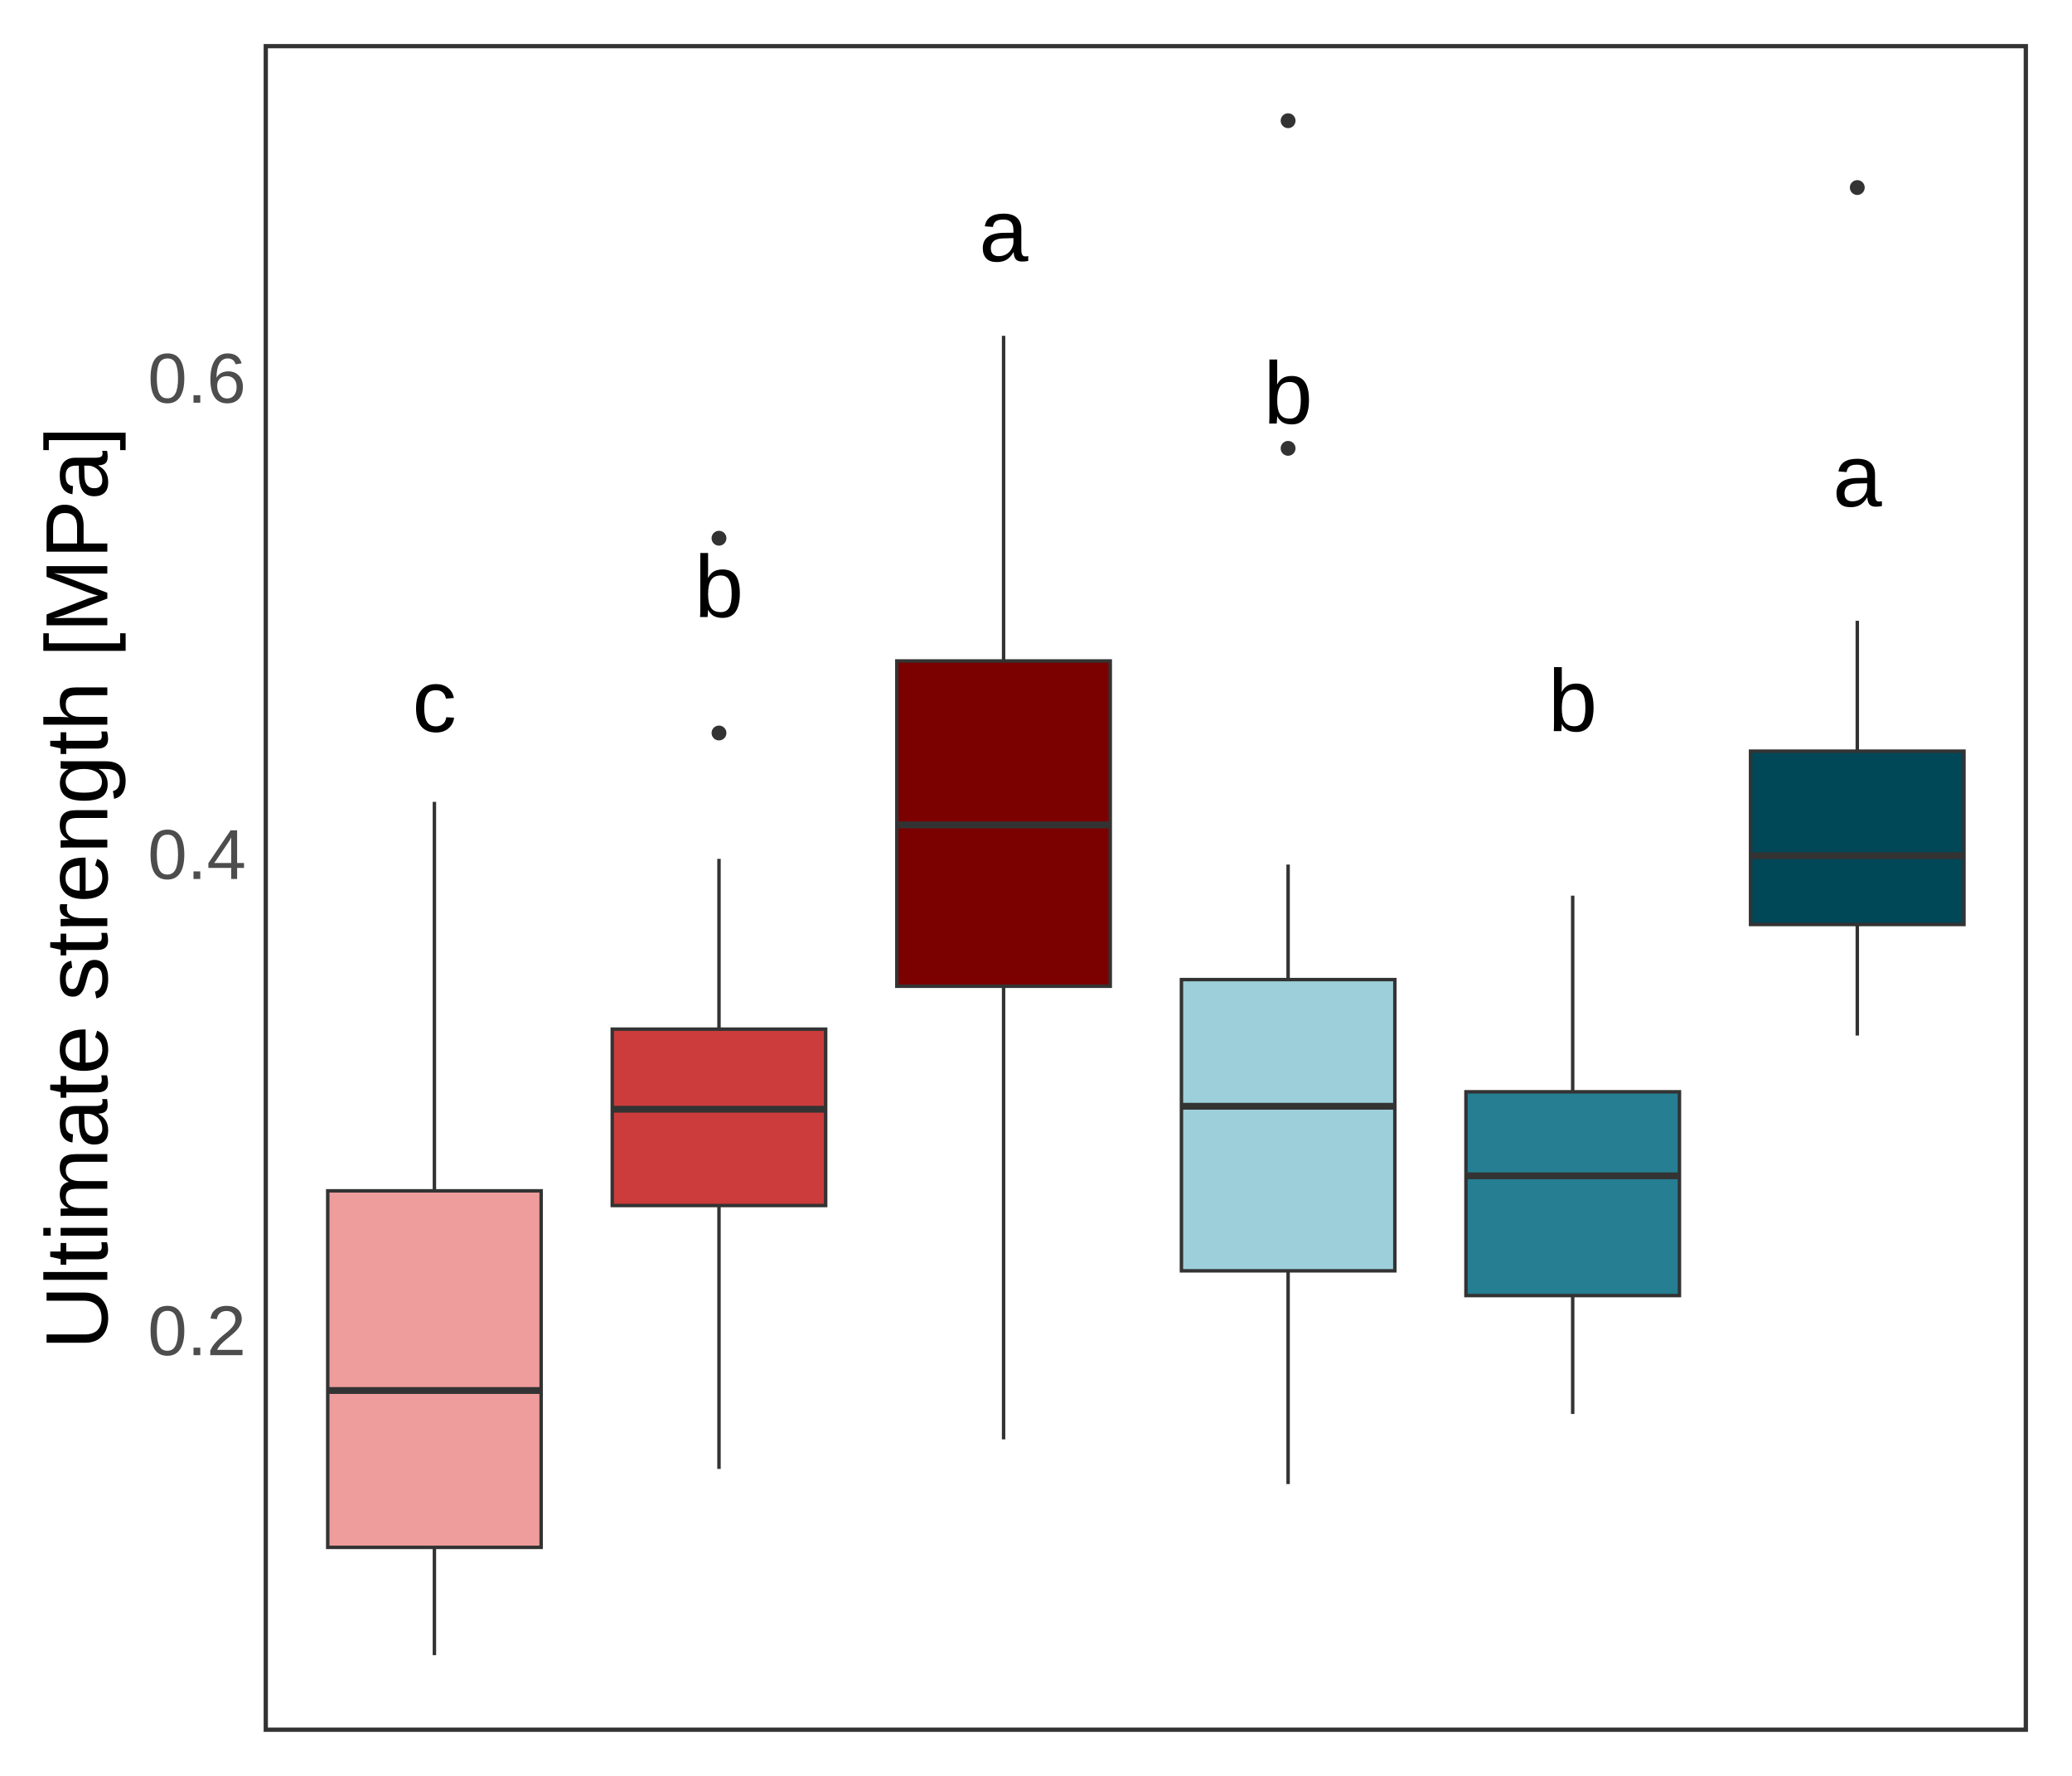
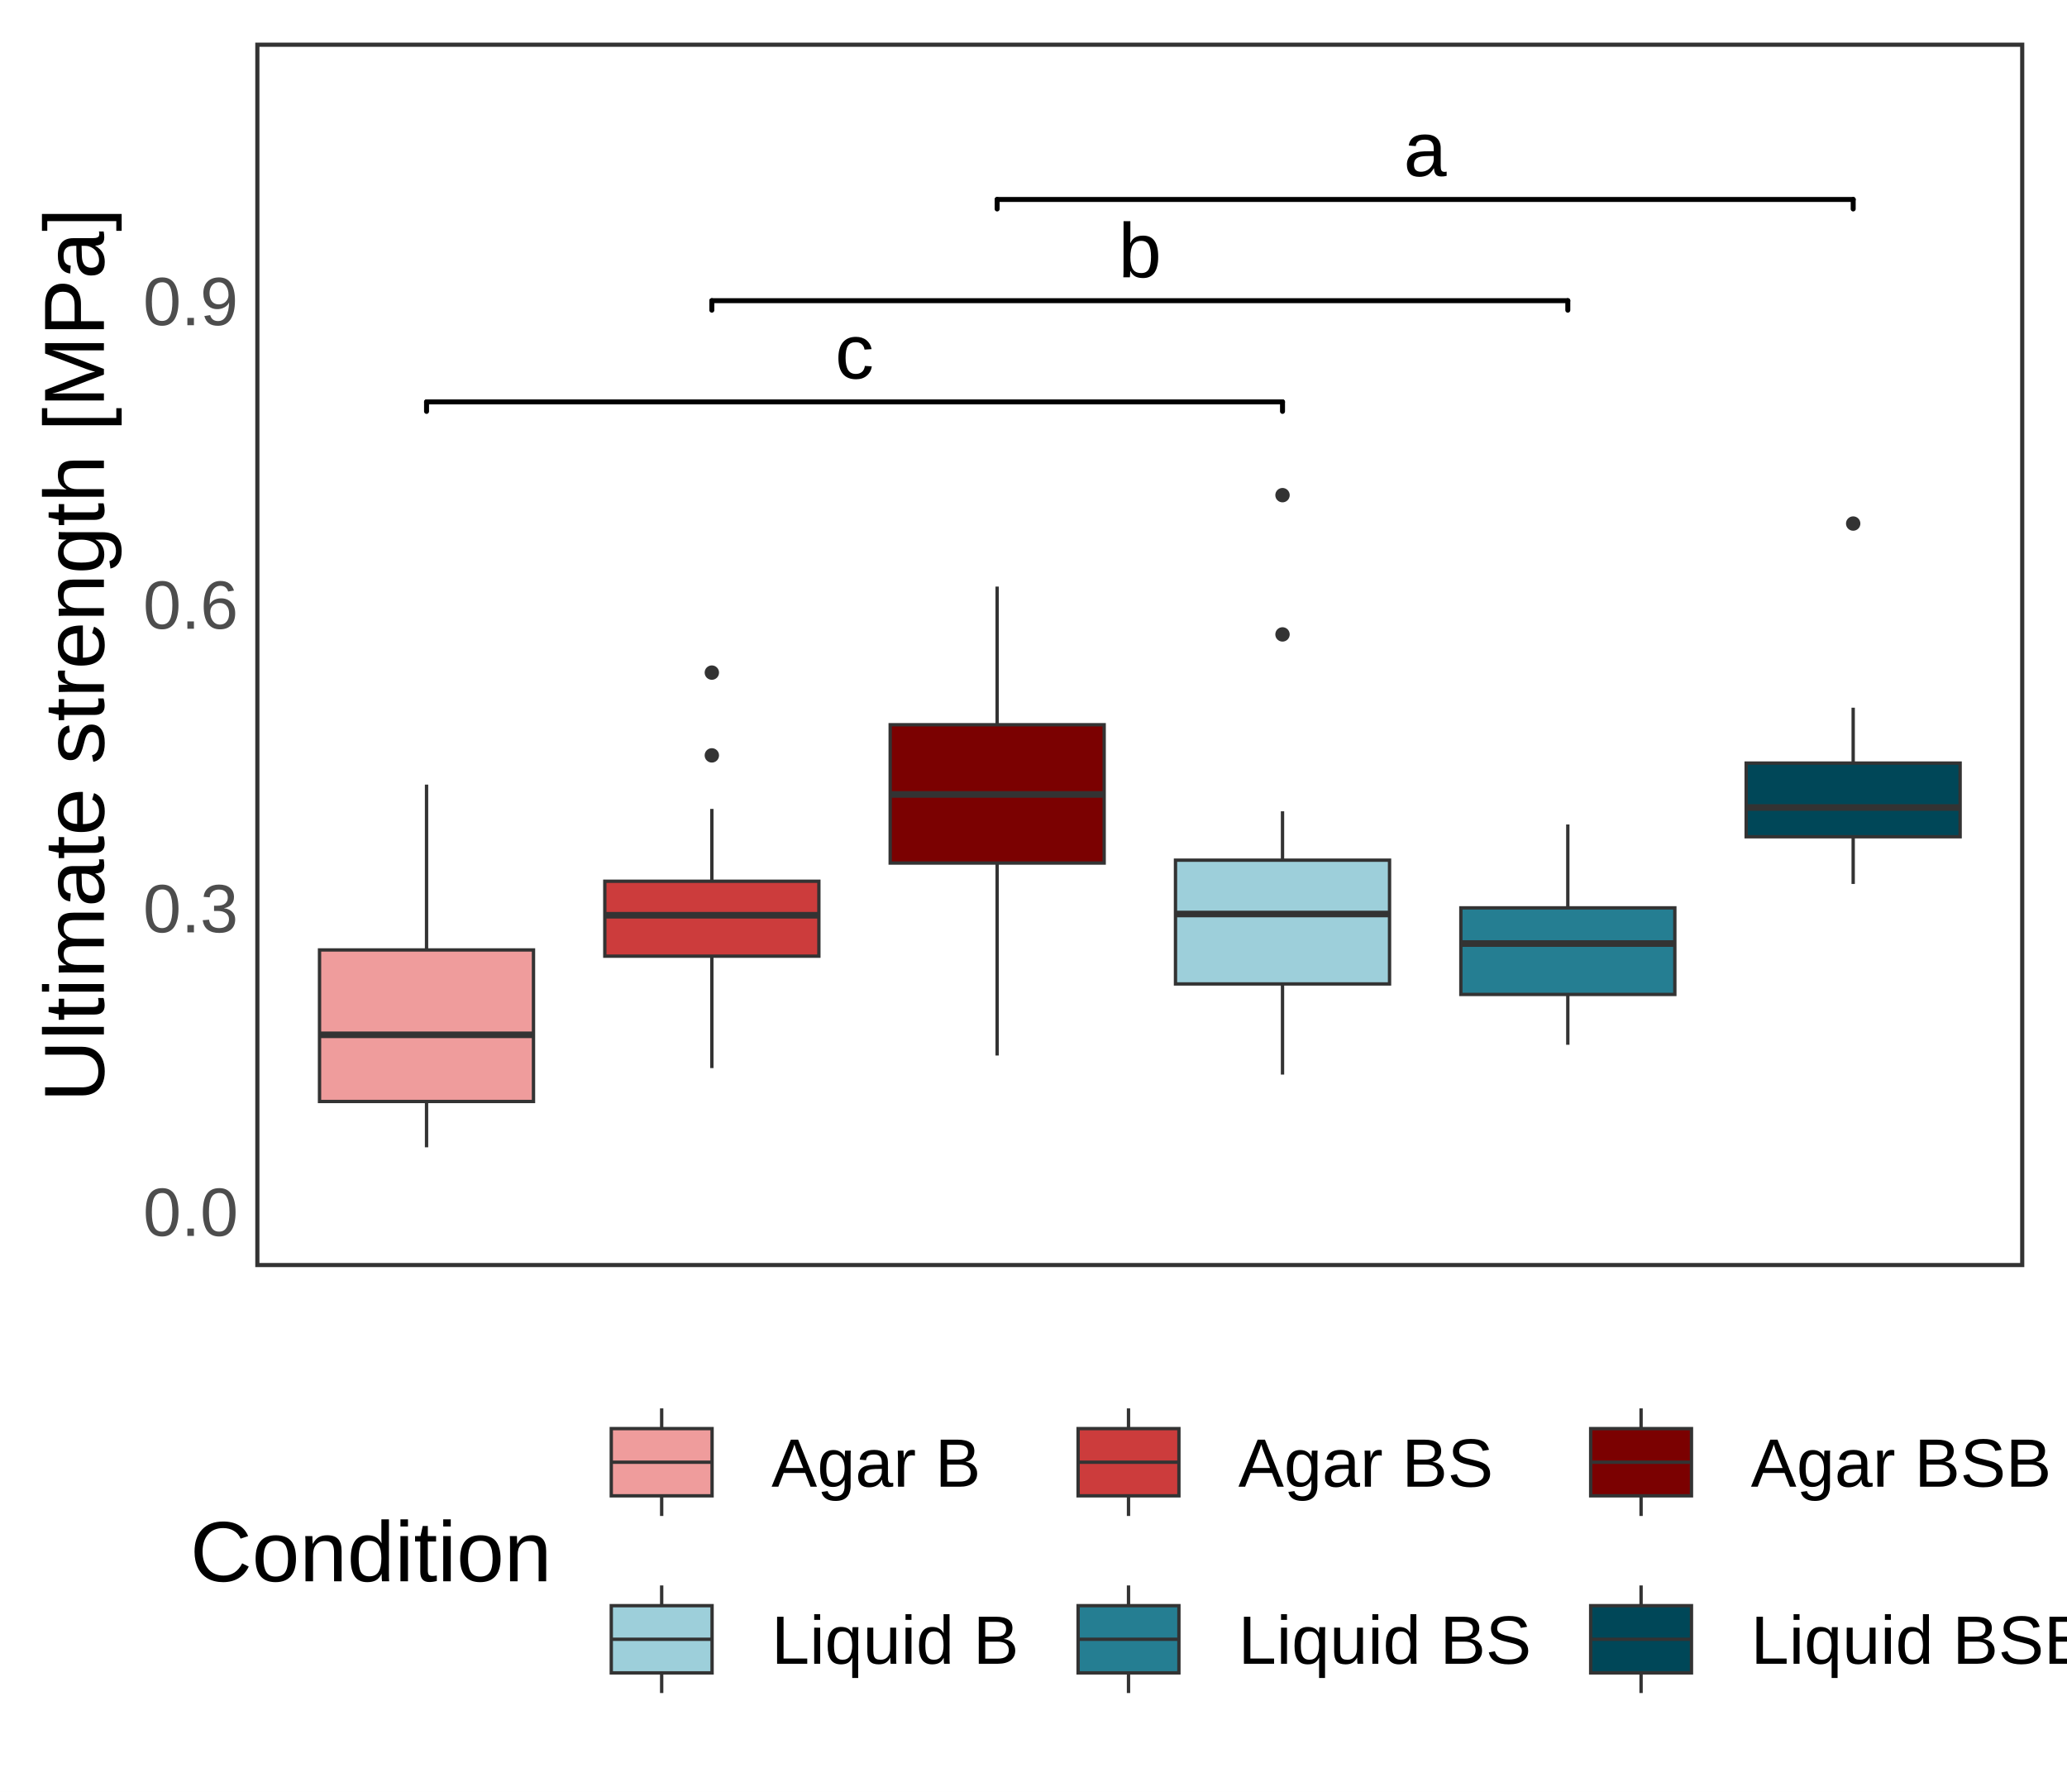
- <svg xmlns="http://www.w3.org/2000/svg" width="257.95pt" height="221.10pt" viewBox="0 0 257.95 221.10">
+ <svg xmlns="http://www.w3.org/2000/svg" width="265.75pt" height="230.31pt" viewBox="0 0 265.75 230.31">
  <g class="svglite">
    <defs>
      <style type="text/css">
    .svglite line, .svglite polyline, .svglite polygon, .svglite path, .svglite rect, .svglite circle {
      fill: none;
      stroke: #000000;
      stroke-linecap: round;
      stroke-linejoin: round;
      stroke-miterlimit: 10.00;
    }
    .svglite text {
      white-space: pre;
    }
    .svglite g.glyphgroup path {
      fill: inherit;
      stroke: none;
    }
  </style>
    </defs>
    <rect width="100%" height="100%" style="stroke: none; fill: #FFFFFF;" />
    <defs>
-       <clipPath id="cpMC4wMHwyNTcuOTV8MC4wMHwyMjEuMTA=">
-         <rect x="0.00" y="0.00" width="257.95" height="221.10" />
+       <clipPath id="cpMC4wMHwyNjUuNzV8MC4wMHwyMzAuMzE=">
+         <rect x="0.00" y="0.00" width="265.75" height="230.31" />
      </clipPath>
    </defs>
-     <g clip-path="url(#cpMC4wMHwyNTcuOTV8MC4wMHwyMjEuMTA=)">
-       <rect x="0" y="0.00" width="257.95" height="221.10" style="stroke-width: 1.07; stroke: #FFFFFF; fill: #FFFFFF;" />
+     <g clip-path="url(#cpMC4wMHwyNjUuNzV8MC4wMHwyMzAuMzE=)">
+       <rect x="0" y="0.00" width="265.75" height="230.31" style="stroke-width: 1.07; stroke: #FFFFFF; fill: #FFFFFF;" />
    </g>
    <defs>
-       <clipPath id="cpMzIuODJ8MjUyLjQ3fDUuNDh8MjE1LjYy">
-         <rect x="32.82" y="5.48" width="219.65" height="210.14" />
+       <clipPath id="cpMzIuODJ8MjYwLjI3fDUuNDh8MTYyLjg4">
+         <rect x="32.82" y="5.48" width="227.44" height="157.40" />
      </clipPath>
    </defs>
-     <g clip-path="url(#cpMzIuODJ8MjUyLjQ3fDUuNDh8MjE1LjYy)">
-       <rect x="32.82" y="5.48" width="219.65" height="210.14" style="stroke-width: 1.07; stroke: none; fill: #FFFFFF;" />
-       <line x1="54.08" y1="148.26" x2="54.08" y2="99.83" style="stroke-width: 0.43; stroke: #333333; stroke-linecap: butt;" />
-       <line x1="54.08" y1="192.65" x2="54.08" y2="206.07" style="stroke-width: 0.43; stroke: #333333; stroke-linecap: butt;" />
-       <polygon points="40.80,148.26 40.80,192.65 67.37,192.65 67.37,148.26 40.80,148.26 " style="stroke-width: 0.43; stroke: #333333; stroke-linecap: butt; stroke-linejoin: miter; fill: #EF9C9C;" />
-       <line x1="40.80" y1="173.12" x2="67.37" y2="173.12" style="stroke-width: 0.85; stroke: #333333; stroke-linecap: butt; stroke-linejoin: miter;" />
-       <circle cx="89.51" cy="91.26" r="0.57" style="stroke-width: 0.71; stroke: #333333; fill: #333333;" />
-       <circle cx="89.51" cy="67.01" r="0.57" style="stroke-width: 0.71; stroke: #333333; fill: #333333;" />
-       <line x1="89.51" y1="128.13" x2="89.51" y2="106.93" style="stroke-width: 0.43; stroke: #333333; stroke-linecap: butt;" />
-       <line x1="89.51" y1="150.09" x2="89.51" y2="182.88" style="stroke-width: 0.43; stroke: #333333; stroke-linecap: butt;" />
-       <polygon points="76.22,128.13 76.22,150.09 102.79,150.09 102.79,128.13 76.22,128.13 " style="stroke-width: 0.43; stroke: #333333; stroke-linecap: butt; stroke-linejoin: miter; fill: #CC3C3C;" />
-       <line x1="76.22" y1="138.10" x2="102.79" y2="138.10" style="stroke-width: 0.85; stroke: #333333; stroke-linecap: butt; stroke-linejoin: miter;" />
-       <line x1="124.94" y1="82.29" x2="124.94" y2="41.81" style="stroke-width: 0.43; stroke: #333333; stroke-linecap: butt;" />
-       <line x1="124.94" y1="122.79" x2="124.94" y2="179.20" style="stroke-width: 0.43; stroke: #333333; stroke-linecap: butt;" />
-       <polygon points="111.65,82.29 111.65,122.79 138.22,122.79 138.22,82.29 111.65,82.29 " style="stroke-width: 0.43; stroke: #333333; stroke-linecap: butt; stroke-linejoin: miter; fill: #7B0101;" />
-       <line x1="111.65" y1="102.70" x2="138.22" y2="102.70" style="stroke-width: 0.85; stroke: #333333; stroke-linecap: butt; stroke-linejoin: miter;" />
-       <circle cx="160.36" cy="55.82" r="0.57" style="stroke-width: 0.71; stroke: #333333; fill: #333333;" />
-       <circle cx="160.36" cy="15.03" r="0.57" style="stroke-width: 0.71; stroke: #333333; fill: #333333;" />
-       <line x1="160.36" y1="121.96" x2="160.36" y2="107.64" style="stroke-width: 0.43; stroke: #333333; stroke-linecap: butt;" />
-       <line x1="160.36" y1="158.22" x2="160.36" y2="184.77" style="stroke-width: 0.43; stroke: #333333; stroke-linecap: butt;" />
-       <polygon points="147.08,121.96 147.08,158.22 173.65,158.22 173.65,121.96 147.08,121.96 " style="stroke-width: 0.43; stroke: #333333; stroke-linecap: butt; stroke-linejoin: miter; fill: #9DCFDA;" />
-       <line x1="147.08" y1="137.73" x2="173.65" y2="137.73" style="stroke-width: 0.85; stroke: #333333; stroke-linecap: butt; stroke-linejoin: miter;" />
-       <line x1="195.79" y1="135.93" x2="195.79" y2="111.51" style="stroke-width: 0.43; stroke: #333333; stroke-linecap: butt;" />
-       <line x1="195.79" y1="161.30" x2="195.79" y2="176.04" style="stroke-width: 0.43; stroke: #333333; stroke-linecap: butt;" />
-       <polygon points="182.50,135.93 182.50,161.30 209.08,161.30 209.08,135.93 182.50,135.93 " style="stroke-width: 0.43; stroke: #333333; stroke-linecap: butt; stroke-linejoin: miter; fill: #257E92;" />
-       <line x1="182.50" y1="146.39" x2="209.08" y2="146.39" style="stroke-width: 0.85; stroke: #333333; stroke-linecap: butt; stroke-linejoin: miter;" />
-       <circle cx="231.22" cy="23.35" r="0.57" style="stroke-width: 0.71; stroke: #333333; fill: #333333;" />
-       <line x1="231.22" y1="93.52" x2="231.22" y2="77.29" style="stroke-width: 0.43; stroke: #333333; stroke-linecap: butt;" />
-       <line x1="231.22" y1="115.10" x2="231.22" y2="128.93" style="stroke-width: 0.43; stroke: #333333; stroke-linecap: butt;" />
-       <polygon points="217.93,93.52 217.93,115.10 244.50,115.10 244.50,93.52 217.93,93.52 " style="stroke-width: 0.43; stroke: #333333; stroke-linecap: butt; stroke-linejoin: miter; fill: #004758;" />
-       <line x1="217.93" y1="106.53" x2="244.50" y2="106.53" style="stroke-width: 0.85; stroke: #333333; stroke-linecap: butt; stroke-linejoin: miter;" />
-       <text x="54.08" y="91.09" text-anchor="middle" style="font-size: 11.00px; font-family: &quot;Arial&quot;;" textLength="5.50px" lengthAdjust="spacingAndGlyphs">c</text>
-       <text x="89.51" y="76.82" text-anchor="middle" style="font-size: 11.00px; font-family: &quot;Arial&quot;;" textLength="6.12px" lengthAdjust="spacingAndGlyphs">b</text>
-       <text x="124.94" y="32.52" text-anchor="middle" style="font-size: 11.00px; font-family: &quot;Arial&quot;;" textLength="6.12px" lengthAdjust="spacingAndGlyphs">a</text>
-       <text x="160.36" y="52.73" text-anchor="middle" style="font-size: 11.00px; font-family: &quot;Arial&quot;;" textLength="6.12px" lengthAdjust="spacingAndGlyphs">b</text>
-       <text x="195.79" y="91.03" text-anchor="middle" style="font-size: 11.00px; font-family: &quot;Arial&quot;;" textLength="6.12px" lengthAdjust="spacingAndGlyphs">b</text>
-       <text x="231.22" y="63.04" text-anchor="middle" style="font-size: 11.00px; font-family: &quot;Arial&quot;;" textLength="6.12px" lengthAdjust="spacingAndGlyphs">a</text>
-       <rect x="32.82" y="5.48" width="219.65" height="210.14" style="stroke-width: 1.07; stroke: #333333;" />
+     <g clip-path="url(#cpMzIuODJ8MjYwLjI3fDUuNDh8MTYyLjg4)">
+       <rect x="32.82" y="5.48" width="227.44" height="157.40" style="stroke-width: 1.07; stroke: none; fill: #FFFFFF;" />
+       <line x1="54.84" y1="122.11" x2="54.84" y2="100.86" style="stroke-width: 0.43; stroke: #333333; stroke-linecap: butt;" />
+       <line x1="54.84" y1="141.59" x2="54.84" y2="147.48" style="stroke-width: 0.43; stroke: #333333; stroke-linecap: butt;" />
+       <polygon points="41.08,122.11 41.08,141.59 68.59,141.59 68.59,122.11 41.08,122.11 " style="stroke-width: 0.43; stroke: #333333; stroke-linecap: butt; stroke-linejoin: miter; fill: #EF9C9C;" />
+       <line x1="41.08" y1="133.02" x2="68.59" y2="133.02" style="stroke-width: 0.85; stroke: #333333; stroke-linecap: butt; stroke-linejoin: miter;" />
+       <circle cx="91.52" cy="97.10" r="0.57" style="stroke-width: 0.71; stroke: #333333; fill: #333333;" />
+       <circle cx="91.52" cy="86.46" r="0.57" style="stroke-width: 0.71; stroke: #333333; fill: #333333;" />
+       <line x1="91.52" y1="113.28" x2="91.52" y2="103.98" style="stroke-width: 0.43; stroke: #333333; stroke-linecap: butt;" />
+       <line x1="91.52" y1="122.91" x2="91.52" y2="137.30" style="stroke-width: 0.43; stroke: #333333; stroke-linecap: butt;" />
+       <polygon points="77.76,113.28 77.76,122.91 105.28,122.91 105.28,113.28 77.76,113.28 " style="stroke-width: 0.43; stroke: #333333; stroke-linecap: butt; stroke-linejoin: miter; fill: #CC3C3C;" />
+       <line x1="77.76" y1="117.65" x2="105.28" y2="117.65" style="stroke-width: 0.85; stroke: #333333; stroke-linecap: butt; stroke-linejoin: miter;" />
+       <line x1="128.20" y1="93.16" x2="128.20" y2="75.40" style="stroke-width: 0.43; stroke: #333333; stroke-linecap: butt;" />
+       <line x1="128.20" y1="110.94" x2="128.20" y2="135.68" style="stroke-width: 0.43; stroke: #333333; stroke-linecap: butt;" />
+       <polygon points="114.45,93.16 114.45,110.94 141.96,110.94 141.96,93.16 114.45,93.16 " style="stroke-width: 0.43; stroke: #333333; stroke-linecap: butt; stroke-linejoin: miter; fill: #7B0101;" />
+       <line x1="114.45" y1="102.12" x2="141.96" y2="102.12" style="stroke-width: 0.85; stroke: #333333; stroke-linecap: butt; stroke-linejoin: miter;" />
+       <circle cx="164.89" cy="81.55" r="0.57" style="stroke-width: 0.71; stroke: #333333; fill: #333333;" />
+       <circle cx="164.89" cy="63.65" r="0.57" style="stroke-width: 0.71; stroke: #333333; fill: #333333;" />
+       <line x1="164.89" y1="110.57" x2="164.89" y2="104.29" style="stroke-width: 0.43; stroke: #333333; stroke-linecap: butt;" />
+       <line x1="164.89" y1="126.48" x2="164.89" y2="138.13" style="stroke-width: 0.43; stroke: #333333; stroke-linecap: butt;" />
+       <polygon points="151.13,110.57 151.13,126.48 178.65,126.48 178.65,110.57 151.13,110.57 " style="stroke-width: 0.43; stroke: #333333; stroke-linecap: butt; stroke-linejoin: miter; fill: #9DCFDA;" />
+       <line x1="151.13" y1="117.49" x2="178.65" y2="117.49" style="stroke-width: 0.85; stroke: #333333; stroke-linecap: butt; stroke-linejoin: miter;" />
+       <line x1="201.57" y1="116.70" x2="201.57" y2="105.98" style="stroke-width: 0.43; stroke: #333333; stroke-linecap: butt;" />
+       <line x1="201.57" y1="127.83" x2="201.57" y2="134.30" style="stroke-width: 0.43; stroke: #333333; stroke-linecap: butt;" />
+       <polygon points="187.82,116.70 187.82,127.83 215.33,127.83 215.33,116.70 187.82,116.70 " style="stroke-width: 0.43; stroke: #333333; stroke-linecap: butt; stroke-linejoin: miter; fill: #257E92;" />
+       <line x1="187.82" y1="121.29" x2="215.33" y2="121.29" style="stroke-width: 0.85; stroke: #333333; stroke-linecap: butt; stroke-linejoin: miter;" />
+       <circle cx="238.26" cy="67.30" r="0.57" style="stroke-width: 0.71; stroke: #333333; fill: #333333;" />
+       <line x1="238.26" y1="98.09" x2="238.26" y2="90.97" style="stroke-width: 0.43; stroke: #333333; stroke-linecap: butt;" />
+       <line x1="238.26" y1="107.56" x2="238.26" y2="113.63" style="stroke-width: 0.43; stroke: #333333; stroke-linecap: butt;" />
+       <polygon points="224.50,98.09 224.50,107.56 252.01,107.56 252.01,98.09 224.50,98.09 " style="stroke-width: 0.43; stroke: #333333; stroke-linecap: butt; stroke-linejoin: miter; fill: #004758;" />
+       <line x1="224.50" y1="103.80" x2="252.01" y2="103.80" style="stroke-width: 0.85; stroke: #333333; stroke-linecap: butt; stroke-linejoin: miter;" />
+       <text x="109.86" y="48.66" text-anchor="middle" style="font-size: 9.96px; font-family: &quot;Arial&quot;;" textLength="4.98px" lengthAdjust="spacingAndGlyphs">c</text>
+       <line x1="54.84" y1="52.88" x2="54.84" y2="51.66" style="stroke-width: 0.64;" />
+       <line x1="54.84" y1="51.66" x2="164.89" y2="51.66" style="stroke-width: 0.64;" />
+       <line x1="164.89" y1="51.66" x2="164.89" y2="52.88" style="stroke-width: 0.64;" />
+       <text x="146.55" y="35.65" text-anchor="middle" style="font-size: 9.96px; font-family: &quot;Arial&quot;;" textLength="5.53px" lengthAdjust="spacingAndGlyphs">b</text>
+       <line x1="91.52" y1="39.87" x2="91.52" y2="38.65" style="stroke-width: 0.64;" />
+       <line x1="91.52" y1="38.65" x2="201.57" y2="38.65" style="stroke-width: 0.64;" />
+       <line x1="201.57" y1="38.65" x2="201.57" y2="39.87" style="stroke-width: 0.64;" />
+       <text x="183.23" y="22.64" text-anchor="middle" style="font-size: 9.96px; font-family: &quot;Arial&quot;;" textLength="5.53px" lengthAdjust="spacingAndGlyphs">a</text>
+       <line x1="128.20" y1="26.86" x2="128.20" y2="25.64" style="stroke-width: 0.64;" />
+       <line x1="128.20" y1="25.64" x2="238.26" y2="25.64" style="stroke-width: 0.64;" />
+       <line x1="238.26" y1="25.64" x2="238.26" y2="26.86" style="stroke-width: 0.64;" />
+       <rect x="32.82" y="5.48" width="227.44" height="157.40" style="stroke-width: 1.07; stroke: #333333;" />
    </g>
-     <g clip-path="url(#cpMC4wMHwyNTcuOTV8MC4wMHwyMjEuMTA=)">
-       <text x="30.63" y="168.72" text-anchor="end" style="font-size: 8.80px;fill: #4D4D4D; font-family: &quot;Arial&quot;;" textLength="12.22px" lengthAdjust="spacingAndGlyphs">0.2</text>
-       <text x="30.63" y="109.43" text-anchor="end" style="font-size: 8.80px;fill: #4D4D4D; font-family: &quot;Arial&quot;;" textLength="12.22px" lengthAdjust="spacingAndGlyphs">0.4</text>
-       <text x="30.63" y="50.14" text-anchor="end" style="font-size: 8.80px;fill: #4D4D4D; font-family: &quot;Arial&quot;;" textLength="12.22px" lengthAdjust="spacingAndGlyphs">0.6</text>
-       <text transform="translate(13.36,110.55) rotate(-90)" text-anchor="middle" style="font-size: 11.00px; font-family: &quot;Arial&quot;;" textLength="115.00px" lengthAdjust="spacingAndGlyphs">Ultimate strength [MPa]</text>
+     <g clip-path="url(#cpMC4wMHwyNjUuNzV8MC4wMHwyMzAuMzE=)">
+       <text x="30.63" y="158.87" text-anchor="end" style="font-size: 8.80px;fill: #4D4D4D; font-family: &quot;Arial&quot;;" textLength="12.22px" lengthAdjust="spacingAndGlyphs">0.0</text>
+       <text x="30.63" y="119.85" text-anchor="end" style="font-size: 8.80px;fill: #4D4D4D; font-family: &quot;Arial&quot;;" textLength="12.22px" lengthAdjust="spacingAndGlyphs">0.3</text>
+       <text x="30.63" y="80.82" text-anchor="end" style="font-size: 8.80px;fill: #4D4D4D; font-family: &quot;Arial&quot;;" textLength="12.22px" lengthAdjust="spacingAndGlyphs">0.6</text>
+       <text x="30.63" y="41.80" text-anchor="end" style="font-size: 8.80px;fill: #4D4D4D; font-family: &quot;Arial&quot;;" textLength="12.22px" lengthAdjust="spacingAndGlyphs">0.9</text>
+       <text transform="translate(13.36,84.18) rotate(-90)" text-anchor="middle" style="font-size: 11.00px; font-family: &quot;Arial&quot;;" textLength="115.00px" lengthAdjust="spacingAndGlyphs">Ultimate strength [MPa]</text>
+       <rect x="18.97" y="173.84" width="255.14" height="51.00" style="stroke-width: 1.07; stroke: none; fill: #FFFFFF;" />
+       <text x="24.45" y="203.27" style="font-size: 11.00px; font-family: &quot;Arial&quot;;" textLength="46.50px" lengthAdjust="spacingAndGlyphs">Condition</text>
+       <rect x="76.43" y="179.32" width="17.28" height="17.28" style="stroke-width: 1.07; stroke: none; fill: #FFFFFF;" />
+       <polyline points="85.07,194.87 85.07,192.28 " style="stroke-width: 0.43; stroke: #333333; stroke-linecap: butt; stroke-linejoin: miter;" />
+       <polyline points="85.07,183.64 85.07,181.04 " style="stroke-width: 0.43; stroke: #333333; stroke-linecap: butt; stroke-linejoin: miter;" />
+       <rect x="78.59" y="183.64" width="12.96" height="8.64" style="stroke-width: 0.43; stroke: #333333; stroke-linecap: butt; stroke-linejoin: miter; fill: #EF9C9C;" />
+       <polyline points="78.59,187.96 91.55,187.96 " style="stroke-width: 0.43; stroke: #333333; stroke-linecap: butt; stroke-linejoin: miter;" />
+       <polyline points="85.07,194.87 85.07,194.87 " style="stroke-width: 0.43; stroke: #333333; stroke-linecap: butt; stroke-linejoin: miter;" />
+       <polyline points="85.07,181.04 85.07,181.04 " style="stroke-width: 0.43; stroke: #333333; stroke-linecap: butt; stroke-linejoin: miter;" />
+       <rect x="136.45" y="179.32" width="17.28" height="17.28" style="stroke-width: 1.07; stroke: none; fill: #FFFFFF;" />
+       <polyline points="145.09,194.87 145.09,192.28 " style="stroke-width: 0.43; stroke: #333333; stroke-linecap: butt; stroke-linejoin: miter;" />
+       <polyline points="145.09,183.64 145.09,181.04 " style="stroke-width: 0.43; stroke: #333333; stroke-linecap: butt; stroke-linejoin: miter;" />
+       <rect x="138.61" y="183.64" width="12.96" height="8.64" style="stroke-width: 0.43; stroke: #333333; stroke-linecap: butt; stroke-linejoin: miter; fill: #CC3C3C;" />
+       <polyline points="138.61,187.96 151.57,187.96 " style="stroke-width: 0.43; stroke: #333333; stroke-linecap: butt; stroke-linejoin: miter;" />
+       <polyline points="145.09,194.87 145.09,194.87 " style="stroke-width: 0.43; stroke: #333333; stroke-linecap: butt; stroke-linejoin: miter;" />
+       <polyline points="145.09,181.04 145.09,181.04 " style="stroke-width: 0.43; stroke: #333333; stroke-linecap: butt; stroke-linejoin: miter;" />
+       <rect x="202.35" y="179.32" width="17.28" height="17.28" style="stroke-width: 1.07; stroke: none; fill: #FFFFFF;" />
+       <polyline points="210.99,194.87 210.99,192.28 " style="stroke-width: 0.43; stroke: #333333; stroke-linecap: butt; stroke-linejoin: miter;" />
+       <polyline points="210.99,183.64 210.99,181.04 " style="stroke-width: 0.43; stroke: #333333; stroke-linecap: butt; stroke-linejoin: miter;" />
+       <rect x="204.51" y="183.64" width="12.96" height="8.64" style="stroke-width: 0.43; stroke: #333333; stroke-linecap: butt; stroke-linejoin: miter; fill: #7B0101;" />
+       <polyline points="204.51,187.96 217.47,187.96 " style="stroke-width: 0.43; stroke: #333333; stroke-linecap: butt; stroke-linejoin: miter;" />
+       <polyline points="210.99,194.87 210.99,194.87 " style="stroke-width: 0.43; stroke: #333333; stroke-linecap: butt; stroke-linejoin: miter;" />
+       <polyline points="210.99,181.04 210.99,181.04 " style="stroke-width: 0.43; stroke: #333333; stroke-linecap: butt; stroke-linejoin: miter;" />
+       <rect x="76.43" y="202.08" width="17.28" height="17.28" style="stroke-width: 1.07; stroke: none; fill: #FFFFFF;" />
+       <polyline points="85.07,217.63 85.07,215.04 " style="stroke-width: 0.43; stroke: #333333; stroke-linecap: butt; stroke-linejoin: miter;" />
+       <polyline points="85.07,206.40 85.07,203.80 " style="stroke-width: 0.43; stroke: #333333; stroke-linecap: butt; stroke-linejoin: miter;" />
+       <rect x="78.59" y="206.40" width="12.96" height="8.64" style="stroke-width: 0.43; stroke: #333333; stroke-linecap: butt; stroke-linejoin: miter; fill: #9DCFDA;" />
+       <polyline points="78.59,210.72 91.55,210.72 " style="stroke-width: 0.43; stroke: #333333; stroke-linecap: butt; stroke-linejoin: miter;" />
+       <polyline points="85.07,217.63 85.07,217.63 " style="stroke-width: 0.43; stroke: #333333; stroke-linecap: butt; stroke-linejoin: miter;" />
+       <polyline points="85.07,203.80 85.07,203.80 " style="stroke-width: 0.43; stroke: #333333; stroke-linecap: butt; stroke-linejoin: miter;" />
+       <rect x="136.45" y="202.08" width="17.28" height="17.28" style="stroke-width: 1.07; stroke: none; fill: #FFFFFF;" />
+       <polyline points="145.09,217.63 145.09,215.04 " style="stroke-width: 0.43; stroke: #333333; stroke-linecap: butt; stroke-linejoin: miter;" />
+       <polyline points="145.09,206.40 145.09,203.80 " style="stroke-width: 0.43; stroke: #333333; stroke-linecap: butt; stroke-linejoin: miter;" />
+       <rect x="138.61" y="206.40" width="12.96" height="8.64" style="stroke-width: 0.43; stroke: #333333; stroke-linecap: butt; stroke-linejoin: miter; fill: #257E92;" />
+       <polyline points="138.61,210.72 151.57,210.72 " style="stroke-width: 0.43; stroke: #333333; stroke-linecap: butt; stroke-linejoin: miter;" />
+       <polyline points="145.09,217.63 145.09,217.63 " style="stroke-width: 0.43; stroke: #333333; stroke-linecap: butt; stroke-linejoin: miter;" />
+       <polyline points="145.09,203.80 145.09,203.80 " style="stroke-width: 0.43; stroke: #333333; stroke-linecap: butt; stroke-linejoin: miter;" />
+       <rect x="202.35" y="202.08" width="17.28" height="17.28" style="stroke-width: 1.07; stroke: none; fill: #FFFFFF;" />
+       <polyline points="210.99,217.63 210.99,215.04 " style="stroke-width: 0.43; stroke: #333333; stroke-linecap: butt; stroke-linejoin: miter;" />
+       <polyline points="210.99,206.40 210.99,203.80 " style="stroke-width: 0.43; stroke: #333333; stroke-linecap: butt; stroke-linejoin: miter;" />
+       <rect x="204.51" y="206.40" width="12.96" height="8.64" style="stroke-width: 0.43; stroke: #333333; stroke-linecap: butt; stroke-linejoin: miter; fill: #004758;" />
+       <polyline points="204.51,210.72 217.47,210.72 " style="stroke-width: 0.43; stroke: #333333; stroke-linecap: butt; stroke-linejoin: miter;" />
+       <polyline points="210.99,217.63 210.99,217.63 " style="stroke-width: 0.43; stroke: #333333; stroke-linecap: butt; stroke-linejoin: miter;" />
+       <polyline points="210.99,203.80 210.99,203.80 " style="stroke-width: 0.43; stroke: #333333; stroke-linecap: butt; stroke-linejoin: miter;" />
+       <text x="99.19" y="191.11" style="font-size: 8.80px; font-family: &quot;Arial&quot;;" textLength="26.89px" lengthAdjust="spacingAndGlyphs">Agar B</text>
+       <text x="159.21" y="191.11" style="font-size: 8.80px; font-family: &quot;Arial&quot;;" textLength="32.77px" lengthAdjust="spacingAndGlyphs">Agar BS</text>
+       <text x="225.11" y="191.11" style="font-size: 8.80px; font-family: &quot;Arial&quot;;" textLength="38.64px" lengthAdjust="spacingAndGlyphs">Agar BSB</text>
+       <text x="99.19" y="213.87" style="font-size: 8.80px; font-family: &quot;Arial&quot;;" textLength="31.78px" lengthAdjust="spacingAndGlyphs">Liquid B</text>
+       <text x="159.21" y="213.87" style="font-size: 8.80px; font-family: &quot;Arial&quot;;" textLength="37.66px" lengthAdjust="spacingAndGlyphs">Liquid BS</text>
+       <text x="225.11" y="213.87" style="font-size: 8.80px; font-family: &quot;Arial&quot;;" textLength="43.53px" lengthAdjust="spacingAndGlyphs">Liquid BSB</text>
    </g>
  </g>
</svg>
